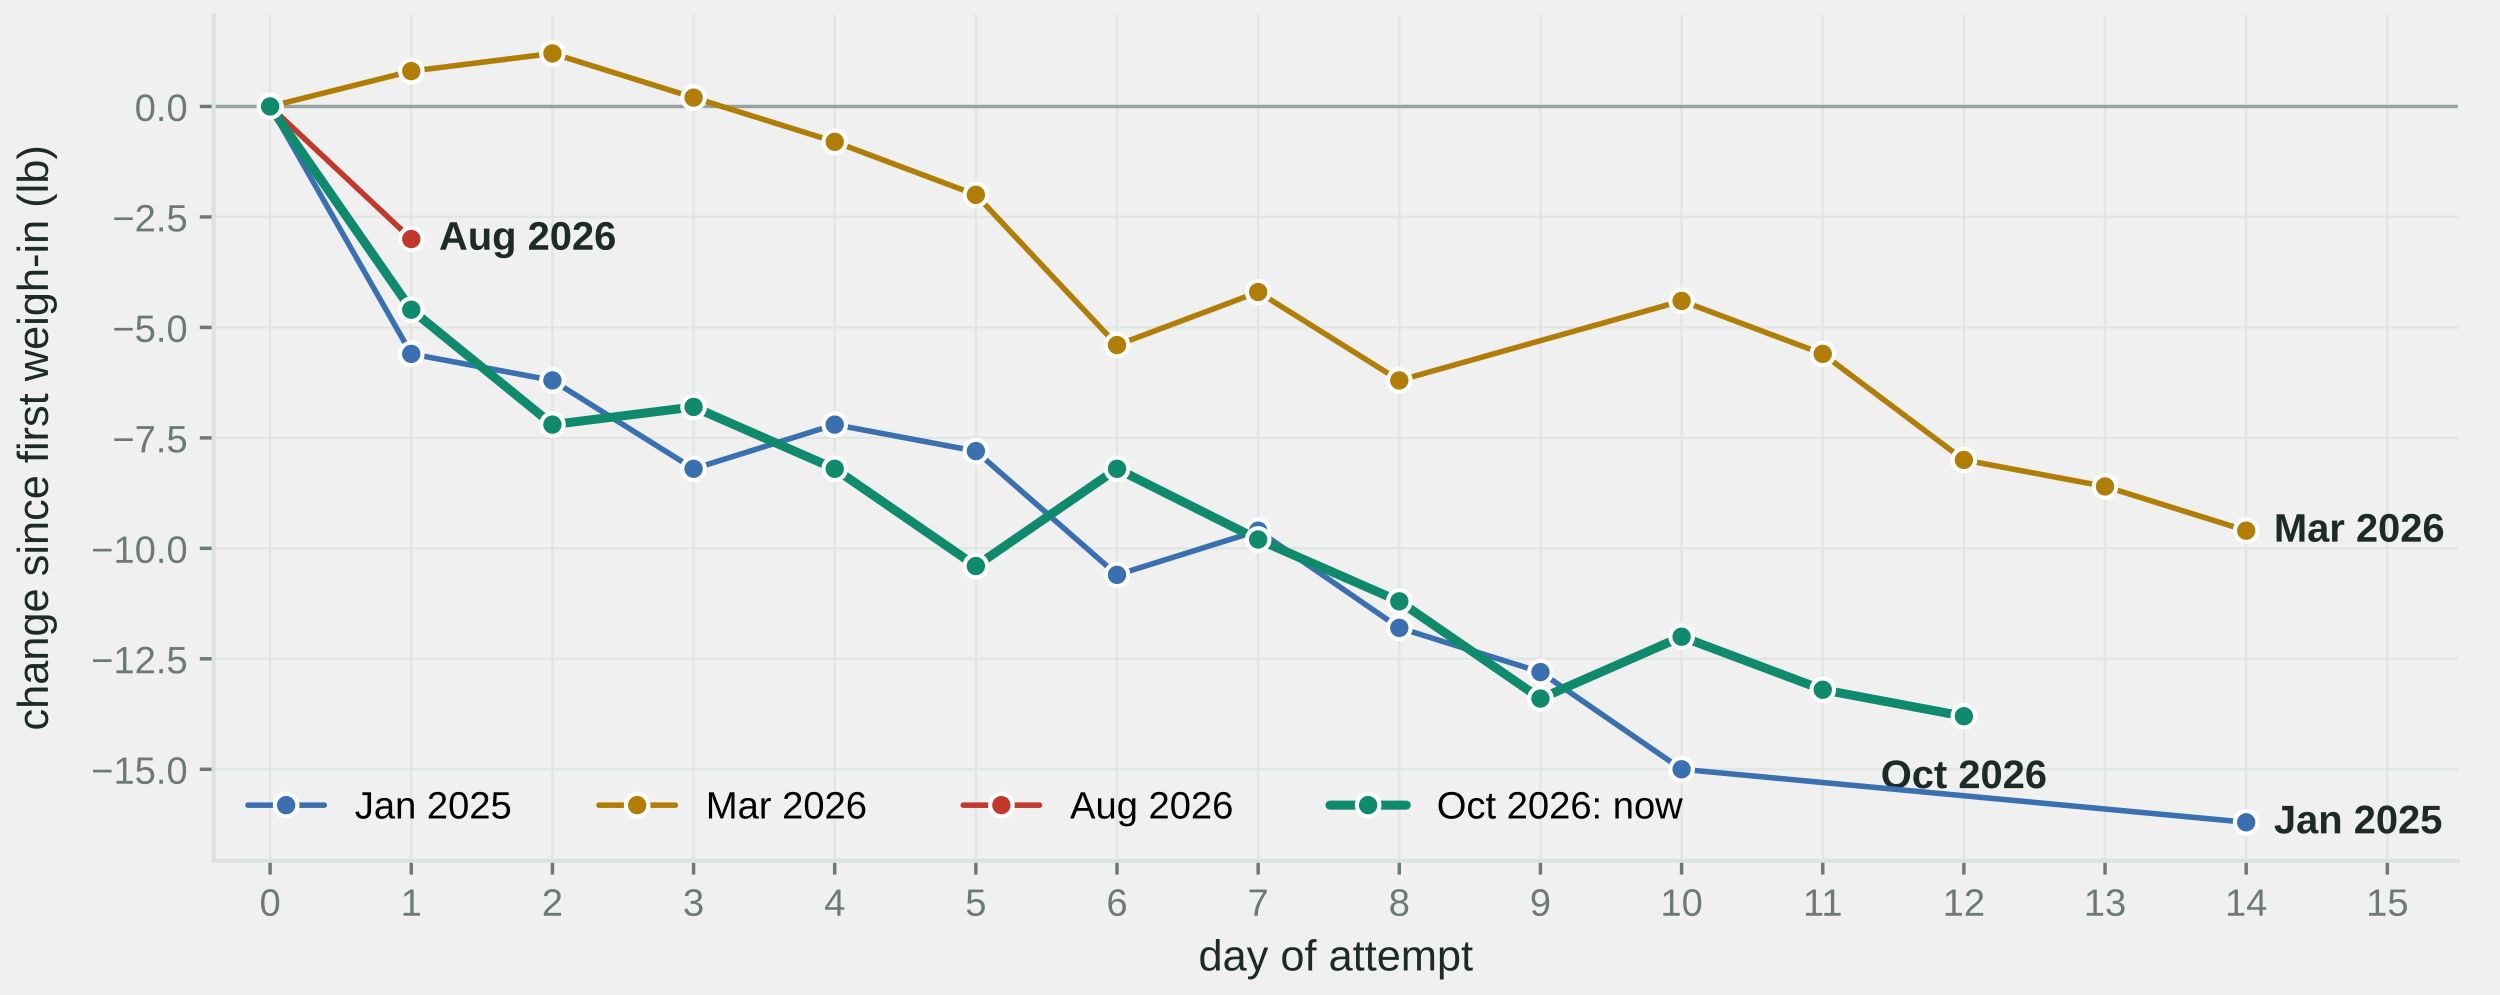
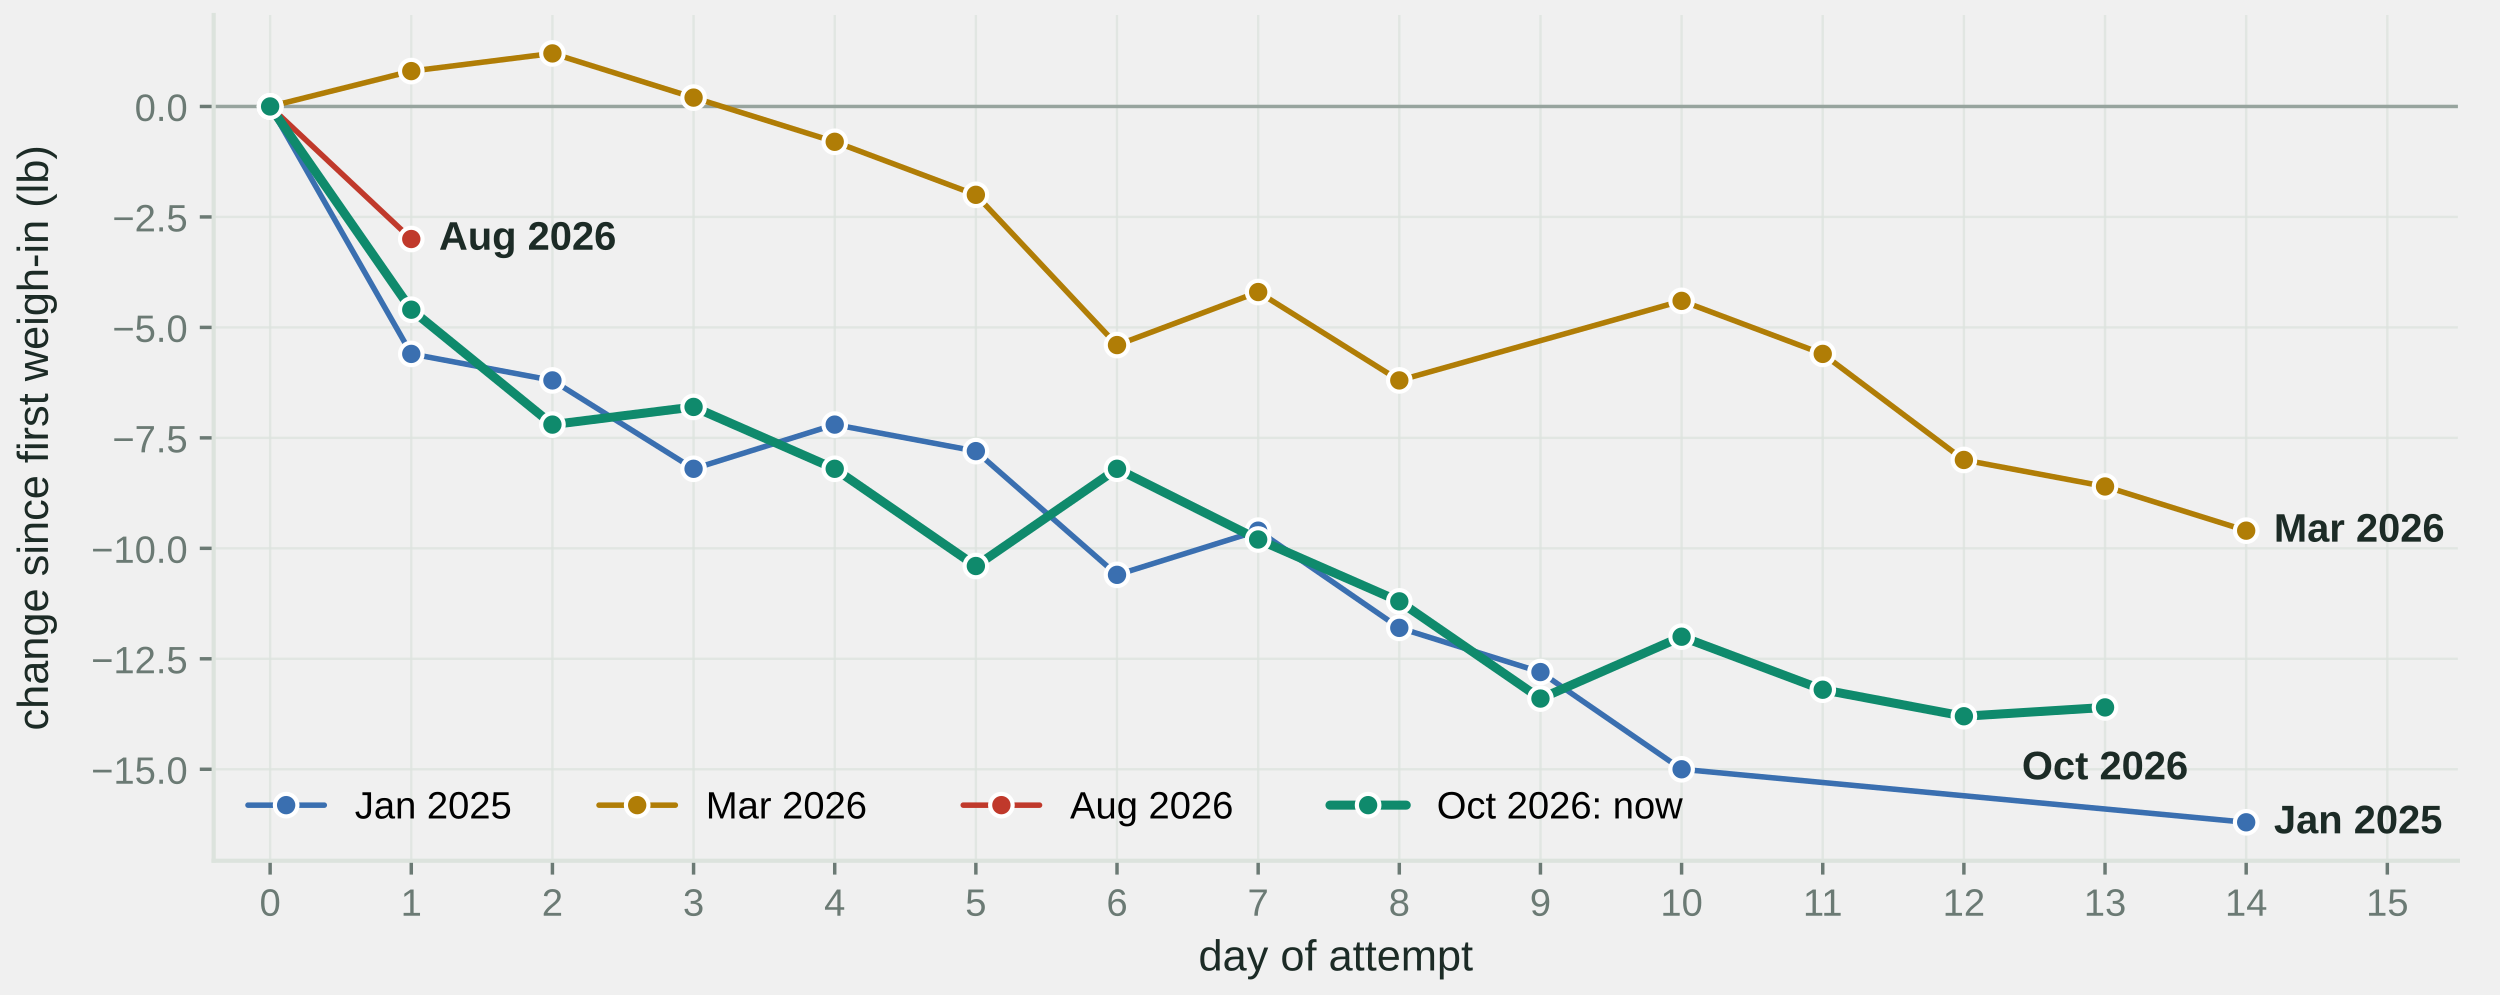
<svg xmlns="http://www.w3.org/2000/svg" xmlns:xlink="http://www.w3.org/1999/xlink" width="721.049pt" height="286.82pt" viewBox="0 0 721.049 286.82" version="1.1">
  <defs>
    <style type="text/css">*{stroke-linejoin: round; stroke-linecap: butt}</style>
  </defs>
  <g id="figure_1">
    <g id="patch_1">
      <path d="M 0 286.82  L 721.049 286.82  L 721.049 0  L 0 0  L 0 286.82  z " style="fill: none" />
    </g>
    <g id="axes_1">
      <g id="patch_2">
        <path d="M 61.627 248.256  L 708.908 248.256  L 708.908 4.32  L 61.627 4.32  L 61.627 248.256  z " style="fill: none" />
      </g>
      <g id="matplotlib.axis_1">
        <g id="xtick_1">
          <g id="line2d_1">
-             <path d="M 77.911 248.256  L 77.911 4.32  " clip-path="url(#p915e026bbd)" style="fill: none; stroke: #dce3dd; stroke-opacity: 0.75; stroke-width: 0.7; stroke-linecap: round" />
+             <path d="M 77.911 248.256  L 77.911 4.32  " clip-path="url(#p5cf23d2ce4)" style="fill: none; stroke: #dce3dd; stroke-opacity: 0.75; stroke-width: 0.7; stroke-linecap: round" />
          </g>
          <g id="line2d_2">
            <defs>
-               <path id="m7d6bf033e7" d="M 0 0  L 0 4  " style="stroke: #6b7a74" />
+               <path id="m68731b1ec9" d="M 0 0  L 0 4  " style="stroke: #6b7a74" />
            </defs>
            <g>
-               <use xlink:href="#m7d6bf033e7" x="77.911" y="248.256" style="fill: #6b7a74; stroke: #6b7a74" />
+               <use xlink:href="#m68731b1ec9" x="77.911" y="248.256" style="fill: #6b7a74; stroke: #6b7a74" />
            </g>
          </g>
          <g id="text_1">
            <text style="font-size: 11px; font-family: 'Source Sans Pro', 'Source Sans 3', 'Helvetica Neue', 'Arial', 'DejaVu Sans', sans-serif; text-anchor: middle; fill: #6b7a74" x="77.911" y="264.114" transform="rotate(-0 77.91127 264.1143)">0</text>
          </g>
        </g>
        <g id="xtick_2">
          <g id="line2d_3">
-             <path d="M 118.621 248.256  L 118.621 4.32  " clip-path="url(#p915e026bbd)" style="fill: none; stroke: #dce3dd; stroke-opacity: 0.75; stroke-width: 0.7; stroke-linecap: round" />
+             <path d="M 118.621 248.256  L 118.621 4.32  " clip-path="url(#p5cf23d2ce4)" style="fill: none; stroke: #dce3dd; stroke-opacity: 0.75; stroke-width: 0.7; stroke-linecap: round" />
          </g>
          <g id="line2d_4">
            <g>
-               <use xlink:href="#m7d6bf033e7" x="118.621" y="248.256" style="fill: #6b7a74; stroke: #6b7a74" />
+               <use xlink:href="#m68731b1ec9" x="118.621" y="248.256" style="fill: #6b7a74; stroke: #6b7a74" />
            </g>
          </g>
          <g id="text_2">
            <text style="font-size: 11px; font-family: 'Source Sans Pro', 'Source Sans 3', 'Helvetica Neue', 'Arial', 'DejaVu Sans', sans-serif; text-anchor: middle; fill: #6b7a74" x="118.621" y="264.114" transform="rotate(-0 118.6207 264.1143)">1</text>
          </g>
        </g>
        <g id="xtick_3">
          <g id="line2d_5">
-             <path d="M 159.33 248.256  L 159.33 4.32  " clip-path="url(#p915e026bbd)" style="fill: none; stroke: #dce3dd; stroke-opacity: 0.75; stroke-width: 0.7; stroke-linecap: round" />
+             <path d="M 159.33 248.256  L 159.33 4.32  " clip-path="url(#p5cf23d2ce4)" style="fill: none; stroke: #dce3dd; stroke-opacity: 0.75; stroke-width: 0.7; stroke-linecap: round" />
          </g>
          <g id="line2d_6">
            <g>
-               <use xlink:href="#m7d6bf033e7" x="159.33" y="248.256" style="fill: #6b7a74; stroke: #6b7a74" />
+               <use xlink:href="#m68731b1ec9" x="159.33" y="248.256" style="fill: #6b7a74; stroke: #6b7a74" />
            </g>
          </g>
          <g id="text_3">
            <text style="font-size: 11px; font-family: 'Source Sans Pro', 'Source Sans 3', 'Helvetica Neue', 'Arial', 'DejaVu Sans', sans-serif; text-anchor: middle; fill: #6b7a74" x="159.33" y="264.114" transform="rotate(-0 159.3301 264.1143)">2</text>
          </g>
        </g>
        <g id="xtick_4">
          <g id="line2d_7">
-             <path d="M 200.04 248.256  L 200.04 4.32  " clip-path="url(#p915e026bbd)" style="fill: none; stroke: #dce3dd; stroke-opacity: 0.75; stroke-width: 0.7; stroke-linecap: round" />
+             <path d="M 200.04 248.256  L 200.04 4.32  " clip-path="url(#p5cf23d2ce4)" style="fill: none; stroke: #dce3dd; stroke-opacity: 0.75; stroke-width: 0.7; stroke-linecap: round" />
          </g>
          <g id="line2d_8">
            <g>
-               <use xlink:href="#m7d6bf033e7" x="200.04" y="248.256" style="fill: #6b7a74; stroke: #6b7a74" />
+               <use xlink:href="#m68731b1ec9" x="200.04" y="248.256" style="fill: #6b7a74; stroke: #6b7a74" />
            </g>
          </g>
          <g id="text_4">
            <text style="font-size: 11px; font-family: 'Source Sans Pro', 'Source Sans 3', 'Helvetica Neue', 'Arial', 'DejaVu Sans', sans-serif; text-anchor: middle; fill: #6b7a74" x="200.04" y="264.114" transform="rotate(-0 200.0396 264.1143)">3</text>
          </g>
        </g>
        <g id="xtick_5">
          <g id="line2d_9">
-             <path d="M 240.749 248.256  L 240.749 4.32  " clip-path="url(#p915e026bbd)" style="fill: none; stroke: #dce3dd; stroke-opacity: 0.75; stroke-width: 0.7; stroke-linecap: round" />
+             <path d="M 240.749 248.256  L 240.749 4.32  " clip-path="url(#p5cf23d2ce4)" style="fill: none; stroke: #dce3dd; stroke-opacity: 0.75; stroke-width: 0.7; stroke-linecap: round" />
          </g>
          <g id="line2d_10">
            <g>
-               <use xlink:href="#m7d6bf033e7" x="240.749" y="248.256" style="fill: #6b7a74; stroke: #6b7a74" />
+               <use xlink:href="#m68731b1ec9" x="240.749" y="248.256" style="fill: #6b7a74; stroke: #6b7a74" />
            </g>
          </g>
          <g id="text_5">
            <text style="font-size: 11px; font-family: 'Source Sans Pro', 'Source Sans 3', 'Helvetica Neue', 'Arial', 'DejaVu Sans', sans-serif; text-anchor: middle; fill: #6b7a74" x="240.749" y="264.114" transform="rotate(-0 240.749 264.1143)">4</text>
          </g>
        </g>
        <g id="xtick_6">
          <g id="line2d_11">
-             <path d="M 281.458 248.256  L 281.458 4.32  " clip-path="url(#p915e026bbd)" style="fill: none; stroke: #dce3dd; stroke-opacity: 0.75; stroke-width: 0.7; stroke-linecap: round" />
+             <path d="M 281.458 248.256  L 281.458 4.32  " clip-path="url(#p5cf23d2ce4)" style="fill: none; stroke: #dce3dd; stroke-opacity: 0.75; stroke-width: 0.7; stroke-linecap: round" />
          </g>
          <g id="line2d_12">
            <g>
-               <use xlink:href="#m7d6bf033e7" x="281.458" y="248.256" style="fill: #6b7a74; stroke: #6b7a74" />
+               <use xlink:href="#m68731b1ec9" x="281.458" y="248.256" style="fill: #6b7a74; stroke: #6b7a74" />
            </g>
          </g>
          <g id="text_6">
            <text style="font-size: 11px; font-family: 'Source Sans Pro', 'Source Sans 3', 'Helvetica Neue', 'Arial', 'DejaVu Sans', sans-serif; text-anchor: middle; fill: #6b7a74" x="281.458" y="264.114" transform="rotate(-0 281.4584 264.1143)">5</text>
          </g>
        </g>
        <g id="xtick_7">
          <g id="line2d_13">
-             <path d="M 322.168 248.256  L 322.168 4.32  " clip-path="url(#p915e026bbd)" style="fill: none; stroke: #dce3dd; stroke-opacity: 0.75; stroke-width: 0.7; stroke-linecap: round" />
+             <path d="M 322.168 248.256  L 322.168 4.32  " clip-path="url(#p5cf23d2ce4)" style="fill: none; stroke: #dce3dd; stroke-opacity: 0.75; stroke-width: 0.7; stroke-linecap: round" />
          </g>
          <g id="line2d_14">
            <g>
-               <use xlink:href="#m7d6bf033e7" x="322.168" y="248.256" style="fill: #6b7a74; stroke: #6b7a74" />
+               <use xlink:href="#m68731b1ec9" x="322.168" y="248.256" style="fill: #6b7a74; stroke: #6b7a74" />
            </g>
          </g>
          <g id="text_7">
            <text style="font-size: 11px; font-family: 'Source Sans Pro', 'Source Sans 3', 'Helvetica Neue', 'Arial', 'DejaVu Sans', sans-serif; text-anchor: middle; fill: #6b7a74" x="322.168" y="264.114" transform="rotate(-0 322.1679 264.1143)">6</text>
          </g>
        </g>
        <g id="xtick_8">
          <g id="line2d_15">
-             <path d="M 362.877 248.256  L 362.877 4.32  " clip-path="url(#p915e026bbd)" style="fill: none; stroke: #dce3dd; stroke-opacity: 0.75; stroke-width: 0.7; stroke-linecap: round" />
+             <path d="M 362.877 248.256  L 362.877 4.32  " clip-path="url(#p5cf23d2ce4)" style="fill: none; stroke: #dce3dd; stroke-opacity: 0.75; stroke-width: 0.7; stroke-linecap: round" />
          </g>
          <g id="line2d_16">
            <g>
-               <use xlink:href="#m7d6bf033e7" x="362.877" y="248.256" style="fill: #6b7a74; stroke: #6b7a74" />
+               <use xlink:href="#m68731b1ec9" x="362.877" y="248.256" style="fill: #6b7a74; stroke: #6b7a74" />
            </g>
          </g>
          <g id="text_8">
            <text style="font-size: 11px; font-family: 'Source Sans Pro', 'Source Sans 3', 'Helvetica Neue', 'Arial', 'DejaVu Sans', sans-serif; text-anchor: middle; fill: #6b7a74" x="362.877" y="264.114" transform="rotate(-0 362.8773 264.1143)">7</text>
          </g>
        </g>
        <g id="xtick_9">
          <g id="line2d_17">
-             <path d="M 403.587 248.256  L 403.587 4.32  " clip-path="url(#p915e026bbd)" style="fill: none; stroke: #dce3dd; stroke-opacity: 0.75; stroke-width: 0.7; stroke-linecap: round" />
+             <path d="M 403.587 248.256  L 403.587 4.32  " clip-path="url(#p5cf23d2ce4)" style="fill: none; stroke: #dce3dd; stroke-opacity: 0.75; stroke-width: 0.7; stroke-linecap: round" />
          </g>
          <g id="line2d_18">
            <g>
-               <use xlink:href="#m7d6bf033e7" x="403.587" y="248.256" style="fill: #6b7a74; stroke: #6b7a74" />
+               <use xlink:href="#m68731b1ec9" x="403.587" y="248.256" style="fill: #6b7a74; stroke: #6b7a74" />
            </g>
          </g>
          <g id="text_9">
            <text style="font-size: 11px; font-family: 'Source Sans Pro', 'Source Sans 3', 'Helvetica Neue', 'Arial', 'DejaVu Sans', sans-serif; text-anchor: middle; fill: #6b7a74" x="403.587" y="264.114" transform="rotate(-0 403.5867 264.1143)">8</text>
          </g>
        </g>
        <g id="xtick_10">
          <g id="line2d_19">
-             <path d="M 444.296 248.256  L 444.296 4.32  " clip-path="url(#p915e026bbd)" style="fill: none; stroke: #dce3dd; stroke-opacity: 0.75; stroke-width: 0.7; stroke-linecap: round" />
+             <path d="M 444.296 248.256  L 444.296 4.32  " clip-path="url(#p5cf23d2ce4)" style="fill: none; stroke: #dce3dd; stroke-opacity: 0.75; stroke-width: 0.7; stroke-linecap: round" />
          </g>
          <g id="line2d_20">
            <g>
-               <use xlink:href="#m7d6bf033e7" x="444.296" y="248.256" style="fill: #6b7a74; stroke: #6b7a74" />
+               <use xlink:href="#m68731b1ec9" x="444.296" y="248.256" style="fill: #6b7a74; stroke: #6b7a74" />
            </g>
          </g>
          <g id="text_10">
            <text style="font-size: 11px; font-family: 'Source Sans Pro', 'Source Sans 3', 'Helvetica Neue', 'Arial', 'DejaVu Sans', sans-serif; text-anchor: middle; fill: #6b7a74" x="444.296" y="264.114" transform="rotate(-0 444.2962 264.1143)">9</text>
          </g>
        </g>
        <g id="xtick_11">
          <g id="line2d_21">
-             <path d="M 485.006 248.256  L 485.006 4.32  " clip-path="url(#p915e026bbd)" style="fill: none; stroke: #dce3dd; stroke-opacity: 0.75; stroke-width: 0.7; stroke-linecap: round" />
+             <path d="M 485.006 248.256  L 485.006 4.32  " clip-path="url(#p5cf23d2ce4)" style="fill: none; stroke: #dce3dd; stroke-opacity: 0.75; stroke-width: 0.7; stroke-linecap: round" />
          </g>
          <g id="line2d_22">
            <g>
-               <use xlink:href="#m7d6bf033e7" x="485.006" y="248.256" style="fill: #6b7a74; stroke: #6b7a74" />
+               <use xlink:href="#m68731b1ec9" x="485.006" y="248.256" style="fill: #6b7a74; stroke: #6b7a74" />
            </g>
          </g>
          <g id="text_11">
            <text style="font-size: 11px; font-family: 'Source Sans Pro', 'Source Sans 3', 'Helvetica Neue', 'Arial', 'DejaVu Sans', sans-serif; text-anchor: middle; fill: #6b7a74" x="485.006" y="264.114" transform="rotate(-0 485.0056 264.1143)">10</text>
          </g>
        </g>
        <g id="xtick_12">
          <g id="line2d_23">
-             <path d="M 525.715 248.256  L 525.715 4.32  " clip-path="url(#p915e026bbd)" style="fill: none; stroke: #dce3dd; stroke-opacity: 0.75; stroke-width: 0.7; stroke-linecap: round" />
+             <path d="M 525.715 248.256  L 525.715 4.32  " clip-path="url(#p5cf23d2ce4)" style="fill: none; stroke: #dce3dd; stroke-opacity: 0.75; stroke-width: 0.7; stroke-linecap: round" />
          </g>
          <g id="line2d_24">
            <g>
-               <use xlink:href="#m7d6bf033e7" x="525.715" y="248.256" style="fill: #6b7a74; stroke: #6b7a74" />
+               <use xlink:href="#m68731b1ec9" x="525.715" y="248.256" style="fill: #6b7a74; stroke: #6b7a74" />
            </g>
          </g>
          <g id="text_12">
            <text style="font-size: 11px; font-family: 'Source Sans Pro', 'Source Sans 3', 'Helvetica Neue', 'Arial', 'DejaVu Sans', sans-serif; text-anchor: middle; fill: #6b7a74" x="525.715" y="264.114" transform="rotate(-0 525.715 264.1143)">11</text>
          </g>
        </g>
        <g id="xtick_13">
          <g id="line2d_25">
-             <path d="M 566.424 248.256  L 566.424 4.32  " clip-path="url(#p915e026bbd)" style="fill: none; stroke: #dce3dd; stroke-opacity: 0.75; stroke-width: 0.7; stroke-linecap: round" />
+             <path d="M 566.424 248.256  L 566.424 4.32  " clip-path="url(#p5cf23d2ce4)" style="fill: none; stroke: #dce3dd; stroke-opacity: 0.75; stroke-width: 0.7; stroke-linecap: round" />
          </g>
          <g id="line2d_26">
            <g>
-               <use xlink:href="#m7d6bf033e7" x="566.424" y="248.256" style="fill: #6b7a74; stroke: #6b7a74" />
+               <use xlink:href="#m68731b1ec9" x="566.424" y="248.256" style="fill: #6b7a74; stroke: #6b7a74" />
            </g>
          </g>
          <g id="text_13">
            <text style="font-size: 11px; font-family: 'Source Sans Pro', 'Source Sans 3', 'Helvetica Neue', 'Arial', 'DejaVu Sans', sans-serif; text-anchor: middle; fill: #6b7a74" x="566.424" y="264.114" transform="rotate(-0 566.4245 264.1143)">12</text>
          </g>
        </g>
        <g id="xtick_14">
          <g id="line2d_27">
-             <path d="M 607.134 248.256  L 607.134 4.32  " clip-path="url(#p915e026bbd)" style="fill: none; stroke: #dce3dd; stroke-opacity: 0.75; stroke-width: 0.7; stroke-linecap: round" />
+             <path d="M 607.134 248.256  L 607.134 4.32  " clip-path="url(#p5cf23d2ce4)" style="fill: none; stroke: #dce3dd; stroke-opacity: 0.75; stroke-width: 0.7; stroke-linecap: round" />
          </g>
          <g id="line2d_28">
            <g>
-               <use xlink:href="#m7d6bf033e7" x="607.134" y="248.256" style="fill: #6b7a74; stroke: #6b7a74" />
+               <use xlink:href="#m68731b1ec9" x="607.134" y="248.256" style="fill: #6b7a74; stroke: #6b7a74" />
            </g>
          </g>
          <g id="text_14">
            <text style="font-size: 11px; font-family: 'Source Sans Pro', 'Source Sans 3', 'Helvetica Neue', 'Arial', 'DejaVu Sans', sans-serif; text-anchor: middle; fill: #6b7a74" x="607.134" y="264.114" transform="rotate(-0 607.1339 264.1143)">13</text>
          </g>
        </g>
        <g id="xtick_15">
          <g id="line2d_29">
-             <path d="M 647.843 248.256  L 647.843 4.32  " clip-path="url(#p915e026bbd)" style="fill: none; stroke: #dce3dd; stroke-opacity: 0.75; stroke-width: 0.7; stroke-linecap: round" />
+             <path d="M 647.843 248.256  L 647.843 4.32  " clip-path="url(#p5cf23d2ce4)" style="fill: none; stroke: #dce3dd; stroke-opacity: 0.75; stroke-width: 0.7; stroke-linecap: round" />
          </g>
          <g id="line2d_30">
            <g>
-               <use xlink:href="#m7d6bf033e7" x="647.843" y="248.256" style="fill: #6b7a74; stroke: #6b7a74" />
+               <use xlink:href="#m68731b1ec9" x="647.843" y="248.256" style="fill: #6b7a74; stroke: #6b7a74" />
            </g>
          </g>
          <g id="text_15">
            <text style="font-size: 11px; font-family: 'Source Sans Pro', 'Source Sans 3', 'Helvetica Neue', 'Arial', 'DejaVu Sans', sans-serif; text-anchor: middle; fill: #6b7a74" x="647.843" y="264.114" transform="rotate(-0 647.8433 264.1143)">14</text>
          </g>
        </g>
        <g id="xtick_16">
          <g id="line2d_31">
-             <path d="M 688.553 248.256  L 688.553 4.32  " clip-path="url(#p915e026bbd)" style="fill: none; stroke: #dce3dd; stroke-opacity: 0.75; stroke-width: 0.7; stroke-linecap: round" />
+             <path d="M 688.553 248.256  L 688.553 4.32  " clip-path="url(#p5cf23d2ce4)" style="fill: none; stroke: #dce3dd; stroke-opacity: 0.75; stroke-width: 0.7; stroke-linecap: round" />
          </g>
          <g id="line2d_32">
            <g>
-               <use xlink:href="#m7d6bf033e7" x="688.553" y="248.256" style="fill: #6b7a74; stroke: #6b7a74" />
+               <use xlink:href="#m68731b1ec9" x="688.553" y="248.256" style="fill: #6b7a74; stroke: #6b7a74" />
            </g>
          </g>
          <g id="text_16">
            <text style="font-size: 11px; font-family: 'Source Sans Pro', 'Source Sans 3', 'Helvetica Neue', 'Arial', 'DejaVu Sans', sans-serif; text-anchor: middle; fill: #6b7a74" x="688.553" y="264.114" transform="rotate(-0 688.5528 264.1143)">15</text>
          </g>
        </g>
        <g id="text_17">
          <text style="font-size: 12.5px; font-family: 'Source Sans Pro', 'Source Sans 3', 'Helvetica Neue', 'Arial', 'DejaVu Sans', sans-serif; text-anchor: middle; fill: #1c2b26" x="385.267" y="279.9" transform="rotate(-0 385.2675 279.9)">day of attempt</text>
        </g>
      </g>
      <g id="matplotlib.axis_2">
        <g id="ytick_1">
          <g id="line2d_33">
-             <path d="M 61.627 221.874  L 708.908 221.874  " clip-path="url(#p915e026bbd)" style="fill: none; stroke: #dce3dd; stroke-opacity: 0.75; stroke-width: 0.7; stroke-linecap: round" />
+             <path d="M 61.627 221.874  L 708.908 221.874  " clip-path="url(#p5cf23d2ce4)" style="fill: none; stroke: #dce3dd; stroke-opacity: 0.75; stroke-width: 0.7; stroke-linecap: round" />
          </g>
          <g id="line2d_34">
            <defs>
-               <path id="mfdf527fea6" d="M 0 0  L -4 0  " style="stroke: #6b7a74" />
+               <path id="m2dff16bde9" d="M 0 0  L -4 0  " style="stroke: #6b7a74" />
            </defs>
            <g>
-               <use xlink:href="#mfdf527fea6" x="61.627" y="221.874" style="fill: #6b7a74; stroke: #6b7a74" />
+               <use xlink:href="#m2dff16bde9" x="61.627" y="221.874" style="fill: #6b7a74; stroke: #6b7a74" />
            </g>
          </g>
          <g id="text_18">
            <text style="font-size: 11px; font-family: 'Source Sans Pro', 'Source Sans 3', 'Helvetica Neue', 'Arial', 'DejaVu Sans', sans-serif; text-anchor: end; fill: #6b7a74" x="54.127" y="226.053" transform="rotate(-0 54.1275 226.0533)">−15.0</text>
          </g>
        </g>
        <g id="ytick_2">
          <g id="line2d_35">
-             <path d="M 61.627 190.012  L 708.908 190.012  " clip-path="url(#p915e026bbd)" style="fill: none; stroke: #dce3dd; stroke-opacity: 0.75; stroke-width: 0.7; stroke-linecap: round" />
+             <path d="M 61.627 190.012  L 708.908 190.012  " clip-path="url(#p5cf23d2ce4)" style="fill: none; stroke: #dce3dd; stroke-opacity: 0.75; stroke-width: 0.7; stroke-linecap: round" />
          </g>
          <g id="line2d_36">
            <g>
-               <use xlink:href="#mfdf527fea6" x="61.627" y="190.012" style="fill: #6b7a74; stroke: #6b7a74" />
+               <use xlink:href="#m2dff16bde9" x="61.627" y="190.012" style="fill: #6b7a74; stroke: #6b7a74" />
            </g>
          </g>
          <g id="text_19">
            <text style="font-size: 11px; font-family: 'Source Sans Pro', 'Source Sans 3', 'Helvetica Neue', 'Arial', 'DejaVu Sans', sans-serif; text-anchor: end; fill: #6b7a74" x="54.127" y="194.191" transform="rotate(-0 54.1275 194.1913)">−12.5</text>
          </g>
        </g>
        <g id="ytick_3">
          <g id="line2d_37">
-             <path d="M 61.627 158.15  L 708.908 158.15  " clip-path="url(#p915e026bbd)" style="fill: none; stroke: #dce3dd; stroke-opacity: 0.75; stroke-width: 0.7; stroke-linecap: round" />
+             <path d="M 61.627 158.15  L 708.908 158.15  " clip-path="url(#p5cf23d2ce4)" style="fill: none; stroke: #dce3dd; stroke-opacity: 0.75; stroke-width: 0.7; stroke-linecap: round" />
          </g>
          <g id="line2d_38">
            <g>
-               <use xlink:href="#mfdf527fea6" x="61.627" y="158.15" style="fill: #6b7a74; stroke: #6b7a74" />
+               <use xlink:href="#m2dff16bde9" x="61.627" y="158.15" style="fill: #6b7a74; stroke: #6b7a74" />
            </g>
          </g>
          <g id="text_20">
            <text style="font-size: 11px; font-family: 'Source Sans Pro', 'Source Sans 3', 'Helvetica Neue', 'Arial', 'DejaVu Sans', sans-serif; text-anchor: end; fill: #6b7a74" x="54.127" y="162.329" transform="rotate(-0 54.1275 162.3292)">−10.0</text>
          </g>
        </g>
        <g id="ytick_4">
          <g id="line2d_39">
-             <path d="M 61.627 126.288  L 708.908 126.288  " clip-path="url(#p915e026bbd)" style="fill: none; stroke: #dce3dd; stroke-opacity: 0.75; stroke-width: 0.7; stroke-linecap: round" />
+             <path d="M 61.627 126.288  L 708.908 126.288  " clip-path="url(#p5cf23d2ce4)" style="fill: none; stroke: #dce3dd; stroke-opacity: 0.75; stroke-width: 0.7; stroke-linecap: round" />
          </g>
          <g id="line2d_40">
            <g>
-               <use xlink:href="#mfdf527fea6" x="61.627" y="126.288" style="fill: #6b7a74; stroke: #6b7a74" />
+               <use xlink:href="#m2dff16bde9" x="61.627" y="126.288" style="fill: #6b7a74; stroke: #6b7a74" />
            </g>
          </g>
          <g id="text_21">
            <text style="font-size: 11px; font-family: 'Source Sans Pro', 'Source Sans 3', 'Helvetica Neue', 'Arial', 'DejaVu Sans', sans-serif; text-anchor: end; fill: #6b7a74" x="54.127" y="130.467" transform="rotate(-0 54.1275 130.4671)">−7.5</text>
          </g>
        </g>
        <g id="ytick_5">
          <g id="line2d_41">
-             <path d="M 61.627 94.426  L 708.908 94.426  " clip-path="url(#p915e026bbd)" style="fill: none; stroke: #dce3dd; stroke-opacity: 0.75; stroke-width: 0.7; stroke-linecap: round" />
+             <path d="M 61.627 94.426  L 708.908 94.426  " clip-path="url(#p5cf23d2ce4)" style="fill: none; stroke: #dce3dd; stroke-opacity: 0.75; stroke-width: 0.7; stroke-linecap: round" />
          </g>
          <g id="line2d_42">
            <g>
-               <use xlink:href="#mfdf527fea6" x="61.627" y="94.426" style="fill: #6b7a74; stroke: #6b7a74" />
+               <use xlink:href="#m2dff16bde9" x="61.627" y="94.426" style="fill: #6b7a74; stroke: #6b7a74" />
            </g>
          </g>
          <g id="text_22">
            <text style="font-size: 11px; font-family: 'Source Sans Pro', 'Source Sans 3', 'Helvetica Neue', 'Arial', 'DejaVu Sans', sans-serif; text-anchor: end; fill: #6b7a74" x="54.127" y="98.605" transform="rotate(-0 54.1275 98.60507)">−5.0</text>
          </g>
        </g>
        <g id="ytick_6">
          <g id="line2d_43">
-             <path d="M 61.627 62.564  L 708.908 62.564  " clip-path="url(#p915e026bbd)" style="fill: none; stroke: #dce3dd; stroke-opacity: 0.75; stroke-width: 0.7; stroke-linecap: round" />
+             <path d="M 61.627 62.564  L 708.908 62.564  " clip-path="url(#p5cf23d2ce4)" style="fill: none; stroke: #dce3dd; stroke-opacity: 0.75; stroke-width: 0.7; stroke-linecap: round" />
          </g>
          <g id="line2d_44">
            <g>
-               <use xlink:href="#mfdf527fea6" x="61.627" y="62.564" style="fill: #6b7a74; stroke: #6b7a74" />
+               <use xlink:href="#m2dff16bde9" x="61.627" y="62.564" style="fill: #6b7a74; stroke: #6b7a74" />
            </g>
          </g>
          <g id="text_23">
            <text style="font-size: 11px; font-family: 'Source Sans Pro', 'Source Sans 3', 'Helvetica Neue', 'Arial', 'DejaVu Sans', sans-serif; text-anchor: end; fill: #6b7a74" x="54.127" y="66.743" transform="rotate(-0 54.1275 66.743)">−2.5</text>
          </g>
        </g>
        <g id="ytick_7">
          <g id="line2d_45">
-             <path d="M 61.627 30.702  L 708.908 30.702  " clip-path="url(#p915e026bbd)" style="fill: none; stroke: #dce3dd; stroke-opacity: 0.75; stroke-width: 0.7; stroke-linecap: round" />
+             <path d="M 61.627 30.702  L 708.908 30.702  " clip-path="url(#p5cf23d2ce4)" style="fill: none; stroke: #dce3dd; stroke-opacity: 0.75; stroke-width: 0.7; stroke-linecap: round" />
          </g>
          <g id="line2d_46">
            <g>
-               <use xlink:href="#mfdf527fea6" x="61.627" y="30.702" style="fill: #6b7a74; stroke: #6b7a74" />
+               <use xlink:href="#m2dff16bde9" x="61.627" y="30.702" style="fill: #6b7a74; stroke: #6b7a74" />
            </g>
          </g>
          <g id="text_24">
            <text style="font-size: 11px; font-family: 'Source Sans Pro', 'Source Sans 3', 'Helvetica Neue', 'Arial', 'DejaVu Sans', sans-serif; text-anchor: end; fill: #6b7a74" x="54.127" y="34.881" transform="rotate(-0 54.1275 34.88093)">0.0</text>
          </g>
        </g>
        <g id="text_25">
          <text style="font-size: 12.5px; font-family: 'Source Sans Pro', 'Source Sans 3', 'Helvetica Neue', 'Arial', 'DejaVu Sans', sans-serif; text-anchor: middle; fill: #1c2b26" x="13.818" y="126.288" transform="rotate(-90 13.81805 126.288)">change since first weigh-in (lb)</text>
        </g>
      </g>
      <g id="line2d_47">
-         <path d="M 61.627 30.702  L 708.908 30.702  " clip-path="url(#p915e026bbd)" style="fill: none; stroke: #97a49e; stroke-linecap: round" />
+         <path d="M 61.627 30.702  L 708.908 30.702  " clip-path="url(#p5cf23d2ce4)" style="fill: none; stroke: #97a49e; stroke-linecap: round" />
      </g>
      <g id="patch_3">
        <path d="M 61.627 248.256  L 61.627 4.32  " style="fill: none; stroke: #dce3dd; stroke-width: 1.2; stroke-linejoin: miter; stroke-linecap: square" />
      </g>
      <g id="patch_4">
        <path d="M 61.627 248.256  L 708.908 248.256  " style="fill: none; stroke: #dce3dd; stroke-width: 1.2; stroke-linejoin: miter; stroke-linecap: square" />
      </g>
      <g id="text_26">
        <text style="font-weight: 700; font-size: 11.5px; font-family: 'Source Sans Pro', 'Source Sans 3', 'Helvetica Neue', 'Arial', 'DejaVu Sans', sans-serif; text-anchor: start; fill: #1c2b26" x="655.843" y="240.341" transform="rotate(-0 655.8433 240.3413)">Jan 2025</text>
      </g>
      <g id="text_27">
        <text style="font-weight: 700; font-size: 11.5px; font-family: 'Source Sans Pro', 'Source Sans 3', 'Helvetica Neue', 'Arial', 'DejaVu Sans', sans-serif; text-anchor: start; fill: #1c2b26" x="655.843" y="156.225" transform="rotate(-0 655.8433 156.2254)">Mar 2026</text>
      </g>
      <g id="text_28">
        <text style="font-weight: 700; font-size: 11.5px; font-family: 'Source Sans Pro', 'Source Sans 3', 'Helvetica Neue', 'Arial', 'DejaVu Sans', sans-serif; text-anchor: start; fill: #1c2b26" x="126.621" y="72.02" transform="rotate(-0 126.6207 72.01971)">Aug 2026</text>
      </g>
      <g id="text_29">
-         <text style="font-weight: 700; font-size: 11.5px; font-family: 'Source Sans Pro', 'Source Sans 3', 'Helvetica Neue', 'Arial', 'DejaVu Sans', sans-serif; text-anchor: middle; fill: #1c2b26" x="566.424" y="227.319" transform="rotate(-0 566.4245 227.3186)">Oct 2026</text>
+         <text style="font-weight: 700; font-size: 11.5px; font-family: 'Source Sans Pro', 'Source Sans 3', 'Helvetica Neue', 'Arial', 'DejaVu Sans', sans-serif; text-anchor: middle; fill: #1c2b26" x="607.134" y="224.77" transform="rotate(-0 607.1339 224.7697)">Oct 2026</text>
      </g>
      <g id="line2d_48">
-         <path d="M 77.911 30.702  L 118.621 102.073  L 159.33 109.72  L 200.04 135.209  L 240.749 122.465  L 281.458 130.111  L 322.168 165.797  L 362.877 153.052  L 403.587 181.091  L 444.296 193.836  L 485.006 221.874  L 647.843 237.168  " clip-path="url(#p915e026bbd)" style="fill: none; stroke: #3a6fb0; stroke-width: 1.6; stroke-linecap: round" />
+         <path d="M 77.911 30.702  L 118.621 102.073  L 159.33 109.72  L 200.04 135.209  L 240.749 122.465  L 281.458 130.111  L 322.168 165.797  L 362.877 153.052  L 403.587 181.091  L 444.296 193.836  L 485.006 221.874  L 647.843 237.168  " clip-path="url(#p5cf23d2ce4)" style="fill: none; stroke: #3a6fb0; stroke-width: 1.6; stroke-linecap: round" />
        <defs>
-           <path id="m700b913345" d="M 0 3.25  C 0.862 3.25 1.689 2.908 2.298 2.298  C 2.908 1.689 3.25 0.862 3.25 0  C 3.25 -0.862 2.908 -1.689 2.298 -2.298  C 1.689 -2.908 0.862 -3.25 0 -3.25  C -0.862 -3.25 -1.689 -2.908 -2.298 -2.298  C -2.908 -1.689 -3.25 -0.862 -3.25 0  C -3.25 0.862 -2.908 1.689 -2.298 2.298  C -1.689 2.908 -0.862 3.25 0 3.25  z " style="stroke: #ffffff; stroke-width: 1.2" />
+           <path id="m34f97055b6" d="M 0 3.25  C 0.862 3.25 1.689 2.908 2.298 2.298  C 2.908 1.689 3.25 0.862 3.25 0  C 3.25 -0.862 2.908 -1.689 2.298 -2.298  C 1.689 -2.908 0.862 -3.25 0 -3.25  C -0.862 -3.25 -1.689 -2.908 -2.298 -2.298  C -2.908 -1.689 -3.25 -0.862 -3.25 0  C -3.25 0.862 -2.908 1.689 -2.298 2.298  C -1.689 2.908 -0.862 3.25 0 3.25  z " style="stroke: #ffffff; stroke-width: 1.2" />
        </defs>
-         <g clip-path="url(#p915e026bbd)">
-           <use xlink:href="#m700b913345" x="77.911" y="30.702" style="fill: #3a6fb0; stroke: #ffffff; stroke-width: 1.2" />
-           <use xlink:href="#m700b913345" x="118.621" y="102.073" style="fill: #3a6fb0; stroke: #ffffff; stroke-width: 1.2" />
-           <use xlink:href="#m700b913345" x="159.33" y="109.72" style="fill: #3a6fb0; stroke: #ffffff; stroke-width: 1.2" />
-           <use xlink:href="#m700b913345" x="200.04" y="135.209" style="fill: #3a6fb0; stroke: #ffffff; stroke-width: 1.2" />
-           <use xlink:href="#m700b913345" x="240.749" y="122.465" style="fill: #3a6fb0; stroke: #ffffff; stroke-width: 1.2" />
-           <use xlink:href="#m700b913345" x="281.458" y="130.111" style="fill: #3a6fb0; stroke: #ffffff; stroke-width: 1.2" />
-           <use xlink:href="#m700b913345" x="322.168" y="165.797" style="fill: #3a6fb0; stroke: #ffffff; stroke-width: 1.2" />
-           <use xlink:href="#m700b913345" x="362.877" y="153.052" style="fill: #3a6fb0; stroke: #ffffff; stroke-width: 1.2" />
-           <use xlink:href="#m700b913345" x="403.587" y="181.091" style="fill: #3a6fb0; stroke: #ffffff; stroke-width: 1.2" />
-           <use xlink:href="#m700b913345" x="444.296" y="193.836" style="fill: #3a6fb0; stroke: #ffffff; stroke-width: 1.2" />
-           <use xlink:href="#m700b913345" x="485.006" y="221.874" style="fill: #3a6fb0; stroke: #ffffff; stroke-width: 1.2" />
-           <use xlink:href="#m700b913345" x="647.843" y="237.168" style="fill: #3a6fb0; stroke: #ffffff; stroke-width: 1.2" />
+         <g clip-path="url(#p5cf23d2ce4)">
+           <use xlink:href="#m34f97055b6" x="77.911" y="30.702" style="fill: #3a6fb0; stroke: #ffffff; stroke-width: 1.2" />
+           <use xlink:href="#m34f97055b6" x="118.621" y="102.073" style="fill: #3a6fb0; stroke: #ffffff; stroke-width: 1.2" />
+           <use xlink:href="#m34f97055b6" x="159.33" y="109.72" style="fill: #3a6fb0; stroke: #ffffff; stroke-width: 1.2" />
+           <use xlink:href="#m34f97055b6" x="200.04" y="135.209" style="fill: #3a6fb0; stroke: #ffffff; stroke-width: 1.2" />
+           <use xlink:href="#m34f97055b6" x="240.749" y="122.465" style="fill: #3a6fb0; stroke: #ffffff; stroke-width: 1.2" />
+           <use xlink:href="#m34f97055b6" x="281.458" y="130.111" style="fill: #3a6fb0; stroke: #ffffff; stroke-width: 1.2" />
+           <use xlink:href="#m34f97055b6" x="322.168" y="165.797" style="fill: #3a6fb0; stroke: #ffffff; stroke-width: 1.2" />
+           <use xlink:href="#m34f97055b6" x="362.877" y="153.052" style="fill: #3a6fb0; stroke: #ffffff; stroke-width: 1.2" />
+           <use xlink:href="#m34f97055b6" x="403.587" y="181.091" style="fill: #3a6fb0; stroke: #ffffff; stroke-width: 1.2" />
+           <use xlink:href="#m34f97055b6" x="444.296" y="193.836" style="fill: #3a6fb0; stroke: #ffffff; stroke-width: 1.2" />
+           <use xlink:href="#m34f97055b6" x="485.006" y="221.874" style="fill: #3a6fb0; stroke: #ffffff; stroke-width: 1.2" />
+           <use xlink:href="#m34f97055b6" x="647.843" y="237.168" style="fill: #3a6fb0; stroke: #ffffff; stroke-width: 1.2" />
        </g>
      </g>
      <g id="line2d_49">
-         <path d="M 77.911 30.702  L 118.621 20.506  L 159.33 15.408  L 200.04 28.153  L 240.749 40.898  L 281.458 56.191  L 322.168 99.524  L 362.877 84.23  L 403.587 109.72  L 485.006 86.779  L 525.715 102.073  L 566.424 132.66  L 607.134 140.307  L 647.843 153.052  " clip-path="url(#p915e026bbd)" style="fill: none; stroke: #b07d06; stroke-width: 1.6; stroke-linecap: round" />
+         <path d="M 77.911 30.702  L 118.621 20.506  L 159.33 15.408  L 200.04 28.153  L 240.749 40.898  L 281.458 56.191  L 322.168 99.524  L 362.877 84.23  L 403.587 109.72  L 485.006 86.779  L 525.715 102.073  L 566.424 132.66  L 607.134 140.307  L 647.843 153.052  " clip-path="url(#p5cf23d2ce4)" style="fill: none; stroke: #b07d06; stroke-width: 1.6; stroke-linecap: round" />
        <defs>
-           <path id="m4a6a32efa8" d="M 0 3.25  C 0.862 3.25 1.689 2.908 2.298 2.298  C 2.908 1.689 3.25 0.862 3.25 0  C 3.25 -0.862 2.908 -1.689 2.298 -2.298  C 1.689 -2.908 0.862 -3.25 0 -3.25  C -0.862 -3.25 -1.689 -2.908 -2.298 -2.298  C -2.908 -1.689 -3.25 -0.862 -3.25 0  C -3.25 0.862 -2.908 1.689 -2.298 2.298  C -1.689 2.908 -0.862 3.25 0 3.25  z " style="stroke: #ffffff; stroke-width: 1.2" />
+           <path id="m6854f7691a" d="M 0 3.25  C 0.862 3.25 1.689 2.908 2.298 2.298  C 2.908 1.689 3.25 0.862 3.25 0  C 3.25 -0.862 2.908 -1.689 2.298 -2.298  C 1.689 -2.908 0.862 -3.25 0 -3.25  C -0.862 -3.25 -1.689 -2.908 -2.298 -2.298  C -2.908 -1.689 -3.25 -0.862 -3.25 0  C -3.25 0.862 -2.908 1.689 -2.298 2.298  C -1.689 2.908 -0.862 3.25 0 3.25  z " style="stroke: #ffffff; stroke-width: 1.2" />
        </defs>
-         <g clip-path="url(#p915e026bbd)">
-           <use xlink:href="#m4a6a32efa8" x="77.911" y="30.702" style="fill: #b07d06; stroke: #ffffff; stroke-width: 1.2" />
-           <use xlink:href="#m4a6a32efa8" x="118.621" y="20.506" style="fill: #b07d06; stroke: #ffffff; stroke-width: 1.2" />
-           <use xlink:href="#m4a6a32efa8" x="159.33" y="15.408" style="fill: #b07d06; stroke: #ffffff; stroke-width: 1.2" />
-           <use xlink:href="#m4a6a32efa8" x="200.04" y="28.153" style="fill: #b07d06; stroke: #ffffff; stroke-width: 1.2" />
-           <use xlink:href="#m4a6a32efa8" x="240.749" y="40.898" style="fill: #b07d06; stroke: #ffffff; stroke-width: 1.2" />
-           <use xlink:href="#m4a6a32efa8" x="281.458" y="56.191" style="fill: #b07d06; stroke: #ffffff; stroke-width: 1.2" />
-           <use xlink:href="#m4a6a32efa8" x="322.168" y="99.524" style="fill: #b07d06; stroke: #ffffff; stroke-width: 1.2" />
-           <use xlink:href="#m4a6a32efa8" x="362.877" y="84.23" style="fill: #b07d06; stroke: #ffffff; stroke-width: 1.2" />
-           <use xlink:href="#m4a6a32efa8" x="403.587" y="109.72" style="fill: #b07d06; stroke: #ffffff; stroke-width: 1.2" />
-           <use xlink:href="#m4a6a32efa8" x="485.006" y="86.779" style="fill: #b07d06; stroke: #ffffff; stroke-width: 1.2" />
-           <use xlink:href="#m4a6a32efa8" x="525.715" y="102.073" style="fill: #b07d06; stroke: #ffffff; stroke-width: 1.2" />
-           <use xlink:href="#m4a6a32efa8" x="566.424" y="132.66" style="fill: #b07d06; stroke: #ffffff; stroke-width: 1.2" />
-           <use xlink:href="#m4a6a32efa8" x="607.134" y="140.307" style="fill: #b07d06; stroke: #ffffff; stroke-width: 1.2" />
-           <use xlink:href="#m4a6a32efa8" x="647.843" y="153.052" style="fill: #b07d06; stroke: #ffffff; stroke-width: 1.2" />
+         <g clip-path="url(#p5cf23d2ce4)">
+           <use xlink:href="#m6854f7691a" x="77.911" y="30.702" style="fill: #b07d06; stroke: #ffffff; stroke-width: 1.2" />
+           <use xlink:href="#m6854f7691a" x="118.621" y="20.506" style="fill: #b07d06; stroke: #ffffff; stroke-width: 1.2" />
+           <use xlink:href="#m6854f7691a" x="159.33" y="15.408" style="fill: #b07d06; stroke: #ffffff; stroke-width: 1.2" />
+           <use xlink:href="#m6854f7691a" x="200.04" y="28.153" style="fill: #b07d06; stroke: #ffffff; stroke-width: 1.2" />
+           <use xlink:href="#m6854f7691a" x="240.749" y="40.898" style="fill: #b07d06; stroke: #ffffff; stroke-width: 1.2" />
+           <use xlink:href="#m6854f7691a" x="281.458" y="56.191" style="fill: #b07d06; stroke: #ffffff; stroke-width: 1.2" />
+           <use xlink:href="#m6854f7691a" x="322.168" y="99.524" style="fill: #b07d06; stroke: #ffffff; stroke-width: 1.2" />
+           <use xlink:href="#m6854f7691a" x="362.877" y="84.23" style="fill: #b07d06; stroke: #ffffff; stroke-width: 1.2" />
+           <use xlink:href="#m6854f7691a" x="403.587" y="109.72" style="fill: #b07d06; stroke: #ffffff; stroke-width: 1.2" />
+           <use xlink:href="#m6854f7691a" x="485.006" y="86.779" style="fill: #b07d06; stroke: #ffffff; stroke-width: 1.2" />
+           <use xlink:href="#m6854f7691a" x="525.715" y="102.073" style="fill: #b07d06; stroke: #ffffff; stroke-width: 1.2" />
+           <use xlink:href="#m6854f7691a" x="566.424" y="132.66" style="fill: #b07d06; stroke: #ffffff; stroke-width: 1.2" />
+           <use xlink:href="#m6854f7691a" x="607.134" y="140.307" style="fill: #b07d06; stroke: #ffffff; stroke-width: 1.2" />
+           <use xlink:href="#m6854f7691a" x="647.843" y="153.052" style="fill: #b07d06; stroke: #ffffff; stroke-width: 1.2" />
        </g>
      </g>
      <g id="line2d_50">
-         <path d="M 77.911 30.702  L 118.621 68.936  " clip-path="url(#p915e026bbd)" style="fill: none; stroke: #c0392b; stroke-width: 1.6; stroke-linecap: round" />
+         <path d="M 77.911 30.702  L 118.621 68.936  " clip-path="url(#p5cf23d2ce4)" style="fill: none; stroke: #c0392b; stroke-width: 1.6; stroke-linecap: round" />
        <defs>
-           <path id="m0fa5423a7e" d="M 0 3.25  C 0.862 3.25 1.689 2.908 2.298 2.298  C 2.908 1.689 3.25 0.862 3.25 0  C 3.25 -0.862 2.908 -1.689 2.298 -2.298  C 1.689 -2.908 0.862 -3.25 0 -3.25  C -0.862 -3.25 -1.689 -2.908 -2.298 -2.298  C -2.908 -1.689 -3.25 -0.862 -3.25 0  C -3.25 0.862 -2.908 1.689 -2.298 2.298  C -1.689 2.908 -0.862 3.25 0 3.25  z " style="stroke: #ffffff; stroke-width: 1.2" />
+           <path id="m82bad9ab20" d="M 0 3.25  C 0.862 3.25 1.689 2.908 2.298 2.298  C 2.908 1.689 3.25 0.862 3.25 0  C 3.25 -0.862 2.908 -1.689 2.298 -2.298  C 1.689 -2.908 0.862 -3.25 0 -3.25  C -0.862 -3.25 -1.689 -2.908 -2.298 -2.298  C -2.908 -1.689 -3.25 -0.862 -3.25 0  C -3.25 0.862 -2.908 1.689 -2.298 2.298  C -1.689 2.908 -0.862 3.25 0 3.25  z " style="stroke: #ffffff; stroke-width: 1.2" />
        </defs>
-         <g clip-path="url(#p915e026bbd)">
-           <use xlink:href="#m0fa5423a7e" x="77.911" y="30.702" style="fill: #c0392b; stroke: #ffffff; stroke-width: 1.2" />
-           <use xlink:href="#m0fa5423a7e" x="118.621" y="68.936" style="fill: #c0392b; stroke: #ffffff; stroke-width: 1.2" />
+         <g clip-path="url(#p5cf23d2ce4)">
+           <use xlink:href="#m82bad9ab20" x="77.911" y="30.702" style="fill: #c0392b; stroke: #ffffff; stroke-width: 1.2" />
+           <use xlink:href="#m82bad9ab20" x="118.621" y="68.936" style="fill: #c0392b; stroke: #ffffff; stroke-width: 1.2" />
        </g>
      </g>
      <g id="line2d_51">
-         <path d="M 77.911 30.702  L 118.621 89.328  L 159.33 122.465  L 200.04 117.367  L 240.749 135.209  L 281.458 163.248  L 322.168 135.209  L 362.877 155.601  L 403.587 173.444  L 444.296 201.482  L 485.006 183.64  L 525.715 198.934  L 566.424 206.58  " clip-path="url(#p915e026bbd)" style="fill: none; stroke: #0f8a6c; stroke-width: 2.6; stroke-linecap: round" />
+         <path d="M 77.911 30.702  L 118.621 89.328  L 159.33 122.465  L 200.04 117.367  L 240.749 135.209  L 281.458 163.248  L 322.168 135.209  L 362.877 155.601  L 403.587 173.444  L 444.296 201.482  L 485.006 183.64  L 525.715 198.934  L 566.424 206.58  L 607.134 204.031  " clip-path="url(#p5cf23d2ce4)" style="fill: none; stroke: #0f8a6c; stroke-width: 2.6; stroke-linecap: round" />
        <defs>
-           <path id="m7eece95fa0" d="M 0 3.25  C 0.862 3.25 1.689 2.908 2.298 2.298  C 2.908 1.689 3.25 0.862 3.25 0  C 3.25 -0.862 2.908 -1.689 2.298 -2.298  C 1.689 -2.908 0.862 -3.25 0 -3.25  C -0.862 -3.25 -1.689 -2.908 -2.298 -2.298  C -2.908 -1.689 -3.25 -0.862 -3.25 0  C -3.25 0.862 -2.908 1.689 -2.298 2.298  C -1.689 2.908 -0.862 3.25 0 3.25  z " style="stroke: #ffffff; stroke-width: 1.2" />
+           <path id="m123aaca752" d="M 0 3.25  C 0.862 3.25 1.689 2.908 2.298 2.298  C 2.908 1.689 3.25 0.862 3.25 0  C 3.25 -0.862 2.908 -1.689 2.298 -2.298  C 1.689 -2.908 0.862 -3.25 0 -3.25  C -0.862 -3.25 -1.689 -2.908 -2.298 -2.298  C -2.908 -1.689 -3.25 -0.862 -3.25 0  C -3.25 0.862 -2.908 1.689 -2.298 2.298  C -1.689 2.908 -0.862 3.25 0 3.25  z " style="stroke: #ffffff; stroke-width: 1.2" />
        </defs>
-         <g clip-path="url(#p915e026bbd)">
-           <use xlink:href="#m7eece95fa0" x="77.911" y="30.702" style="fill: #0f8a6c; stroke: #ffffff; stroke-width: 1.2" />
-           <use xlink:href="#m7eece95fa0" x="118.621" y="89.328" style="fill: #0f8a6c; stroke: #ffffff; stroke-width: 1.2" />
-           <use xlink:href="#m7eece95fa0" x="159.33" y="122.465" style="fill: #0f8a6c; stroke: #ffffff; stroke-width: 1.2" />
-           <use xlink:href="#m7eece95fa0" x="200.04" y="117.367" style="fill: #0f8a6c; stroke: #ffffff; stroke-width: 1.2" />
-           <use xlink:href="#m7eece95fa0" x="240.749" y="135.209" style="fill: #0f8a6c; stroke: #ffffff; stroke-width: 1.2" />
-           <use xlink:href="#m7eece95fa0" x="281.458" y="163.248" style="fill: #0f8a6c; stroke: #ffffff; stroke-width: 1.2" />
-           <use xlink:href="#m7eece95fa0" x="322.168" y="135.209" style="fill: #0f8a6c; stroke: #ffffff; stroke-width: 1.2" />
-           <use xlink:href="#m7eece95fa0" x="362.877" y="155.601" style="fill: #0f8a6c; stroke: #ffffff; stroke-width: 1.2" />
-           <use xlink:href="#m7eece95fa0" x="403.587" y="173.444" style="fill: #0f8a6c; stroke: #ffffff; stroke-width: 1.2" />
-           <use xlink:href="#m7eece95fa0" x="444.296" y="201.482" style="fill: #0f8a6c; stroke: #ffffff; stroke-width: 1.2" />
-           <use xlink:href="#m7eece95fa0" x="485.006" y="183.64" style="fill: #0f8a6c; stroke: #ffffff; stroke-width: 1.2" />
-           <use xlink:href="#m7eece95fa0" x="525.715" y="198.934" style="fill: #0f8a6c; stroke: #ffffff; stroke-width: 1.2" />
-           <use xlink:href="#m7eece95fa0" x="566.424" y="206.58" style="fill: #0f8a6c; stroke: #ffffff; stroke-width: 1.2" />
+         <g clip-path="url(#p5cf23d2ce4)">
+           <use xlink:href="#m123aaca752" x="77.911" y="30.702" style="fill: #0f8a6c; stroke: #ffffff; stroke-width: 1.2" />
+           <use xlink:href="#m123aaca752" x="118.621" y="89.328" style="fill: #0f8a6c; stroke: #ffffff; stroke-width: 1.2" />
+           <use xlink:href="#m123aaca752" x="159.33" y="122.465" style="fill: #0f8a6c; stroke: #ffffff; stroke-width: 1.2" />
+           <use xlink:href="#m123aaca752" x="200.04" y="117.367" style="fill: #0f8a6c; stroke: #ffffff; stroke-width: 1.2" />
+           <use xlink:href="#m123aaca752" x="240.749" y="135.209" style="fill: #0f8a6c; stroke: #ffffff; stroke-width: 1.2" />
+           <use xlink:href="#m123aaca752" x="281.458" y="163.248" style="fill: #0f8a6c; stroke: #ffffff; stroke-width: 1.2" />
+           <use xlink:href="#m123aaca752" x="322.168" y="135.209" style="fill: #0f8a6c; stroke: #ffffff; stroke-width: 1.2" />
+           <use xlink:href="#m123aaca752" x="362.877" y="155.601" style="fill: #0f8a6c; stroke: #ffffff; stroke-width: 1.2" />
+           <use xlink:href="#m123aaca752" x="403.587" y="173.444" style="fill: #0f8a6c; stroke: #ffffff; stroke-width: 1.2" />
+           <use xlink:href="#m123aaca752" x="444.296" y="201.482" style="fill: #0f8a6c; stroke: #ffffff; stroke-width: 1.2" />
+           <use xlink:href="#m123aaca752" x="485.006" y="183.64" style="fill: #0f8a6c; stroke: #ffffff; stroke-width: 1.2" />
+           <use xlink:href="#m123aaca752" x="525.715" y="198.934" style="fill: #0f8a6c; stroke: #ffffff; stroke-width: 1.2" />
+           <use xlink:href="#m123aaca752" x="566.424" y="206.58" style="fill: #0f8a6c; stroke: #ffffff; stroke-width: 1.2" />
+           <use xlink:href="#m123aaca752" x="607.134" y="204.031" style="fill: #0f8a6c; stroke: #ffffff; stroke-width: 1.2" />
        </g>
      </g>
      <g id="legend_1">
        <g id="line2d_52">
          <path d="M 71.528 232.218  L 82.528 232.218  L 93.528 232.218  " style="fill: none; stroke: #3a6fb0; stroke-width: 1.6; stroke-linecap: round" />
          <g>
-             <use xlink:href="#m700b913345" x="82.528" y="232.218" style="fill: #3a6fb0; stroke: #ffffff; stroke-width: 1.2" />
+             <use xlink:href="#m34f97055b6" x="82.528" y="232.218" style="fill: #3a6fb0; stroke: #ffffff; stroke-width: 1.2" />
          </g>
        </g>
        <g id="text_30">
          <text style="font-size: 11px; font-family: 'Source Sans Pro', 'Source Sans 3', 'Helvetica Neue', 'Arial', 'DejaVu Sans', sans-serif; text-anchor: start" x="102.328" y="236.068" transform="rotate(-0 102.3275 236.0683)">Jan 2025</text>
        </g>
        <g id="line2d_53">
          <path d="M 172.776 232.218  L 183.776 232.218  L 194.776 232.218  " style="fill: none; stroke: #b07d06; stroke-width: 1.6; stroke-linecap: round" />
          <g>
-             <use xlink:href="#m4a6a32efa8" x="183.776" y="232.218" style="fill: #b07d06; stroke: #ffffff; stroke-width: 1.2" />
+             <use xlink:href="#m6854f7691a" x="183.776" y="232.218" style="fill: #b07d06; stroke: #ffffff; stroke-width: 1.2" />
          </g>
        </g>
        <g id="text_31">
          <text style="font-size: 11px; font-family: 'Source Sans Pro', 'Source Sans 3', 'Helvetica Neue', 'Arial', 'DejaVu Sans', sans-serif; text-anchor: start" x="203.576" y="236.068" transform="rotate(-0 203.5756 236.0683)">Mar 2026</text>
        </g>
        <g id="line2d_54">
          <path d="M 277.82 232.218  L 288.82 232.218  L 299.82 232.218  " style="fill: none; stroke: #c0392b; stroke-width: 1.6; stroke-linecap: round" />
          <g>
-             <use xlink:href="#m0fa5423a7e" x="288.82" y="232.218" style="fill: #c0392b; stroke: #ffffff; stroke-width: 1.2" />
+             <use xlink:href="#m82bad9ab20" x="288.82" y="232.218" style="fill: #c0392b; stroke: #ffffff; stroke-width: 1.2" />
          </g>
        </g>
        <g id="text_32">
          <text style="font-size: 11px; font-family: 'Source Sans Pro', 'Source Sans 3', 'Helvetica Neue', 'Arial', 'DejaVu Sans', sans-serif; text-anchor: start" x="308.62" y="236.068" transform="rotate(-0 308.6205 236.0683)">Aug 2026</text>
        </g>
        <g id="line2d_55">
          <path d="M 383.591 232.218  L 394.591 232.218  L 405.591 232.218  " style="fill: none; stroke: #0f8a6c; stroke-width: 2.6; stroke-linecap: round" />
          <g>
-             <use xlink:href="#m7eece95fa0" x="394.591" y="232.218" style="fill: #0f8a6c; stroke: #ffffff; stroke-width: 1.2" />
+             <use xlink:href="#m123aaca752" x="394.591" y="232.218" style="fill: #0f8a6c; stroke: #ffffff; stroke-width: 1.2" />
          </g>
        </g>
        <g id="text_33">
          <text style="font-size: 11px; font-family: 'Source Sans Pro', 'Source Sans 3', 'Helvetica Neue', 'Arial', 'DejaVu Sans', sans-serif; text-anchor: start" x="414.391" y="236.068" transform="rotate(-0 414.3906 236.0683)">Oct 2026: now</text>
        </g>
      </g>
    </g>
  </g>
  <defs>
-     <clipPath id="p915e026bbd">
+     <clipPath id="p5cf23d2ce4">
      <rect x="61.627" y="4.32" width="647.28" height="243.936" />
    </clipPath>
  </defs>
</svg>
